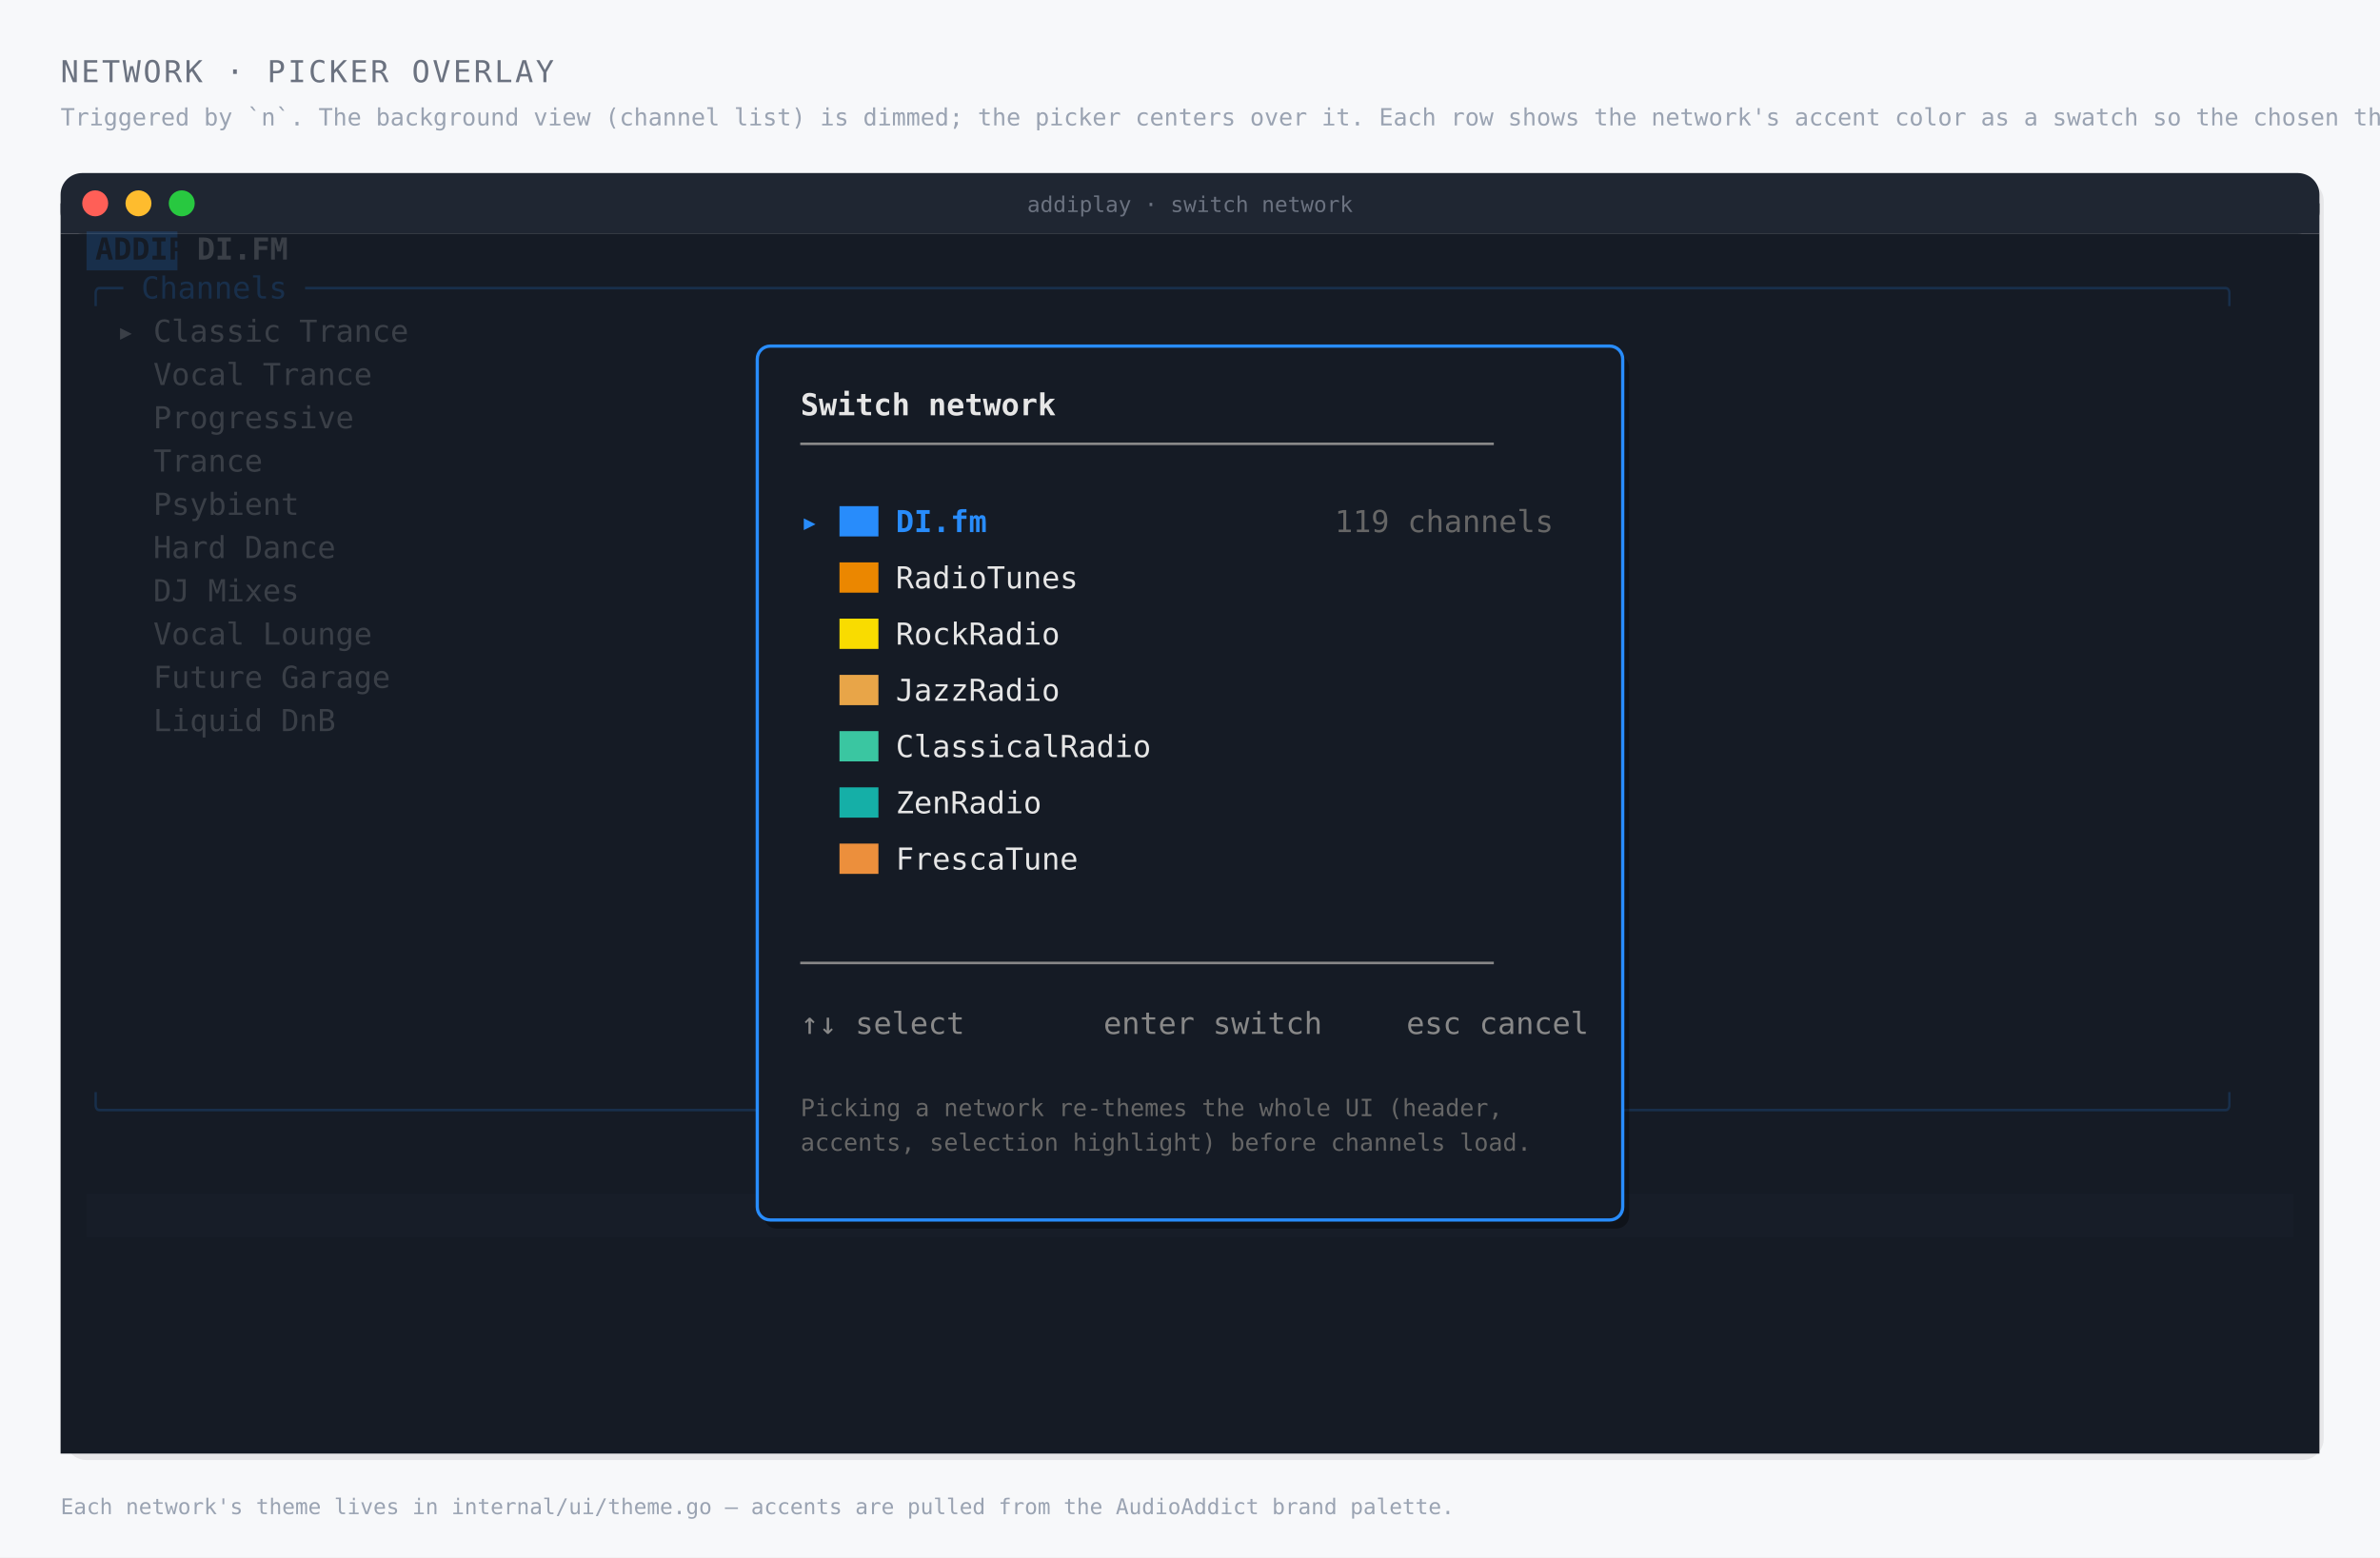
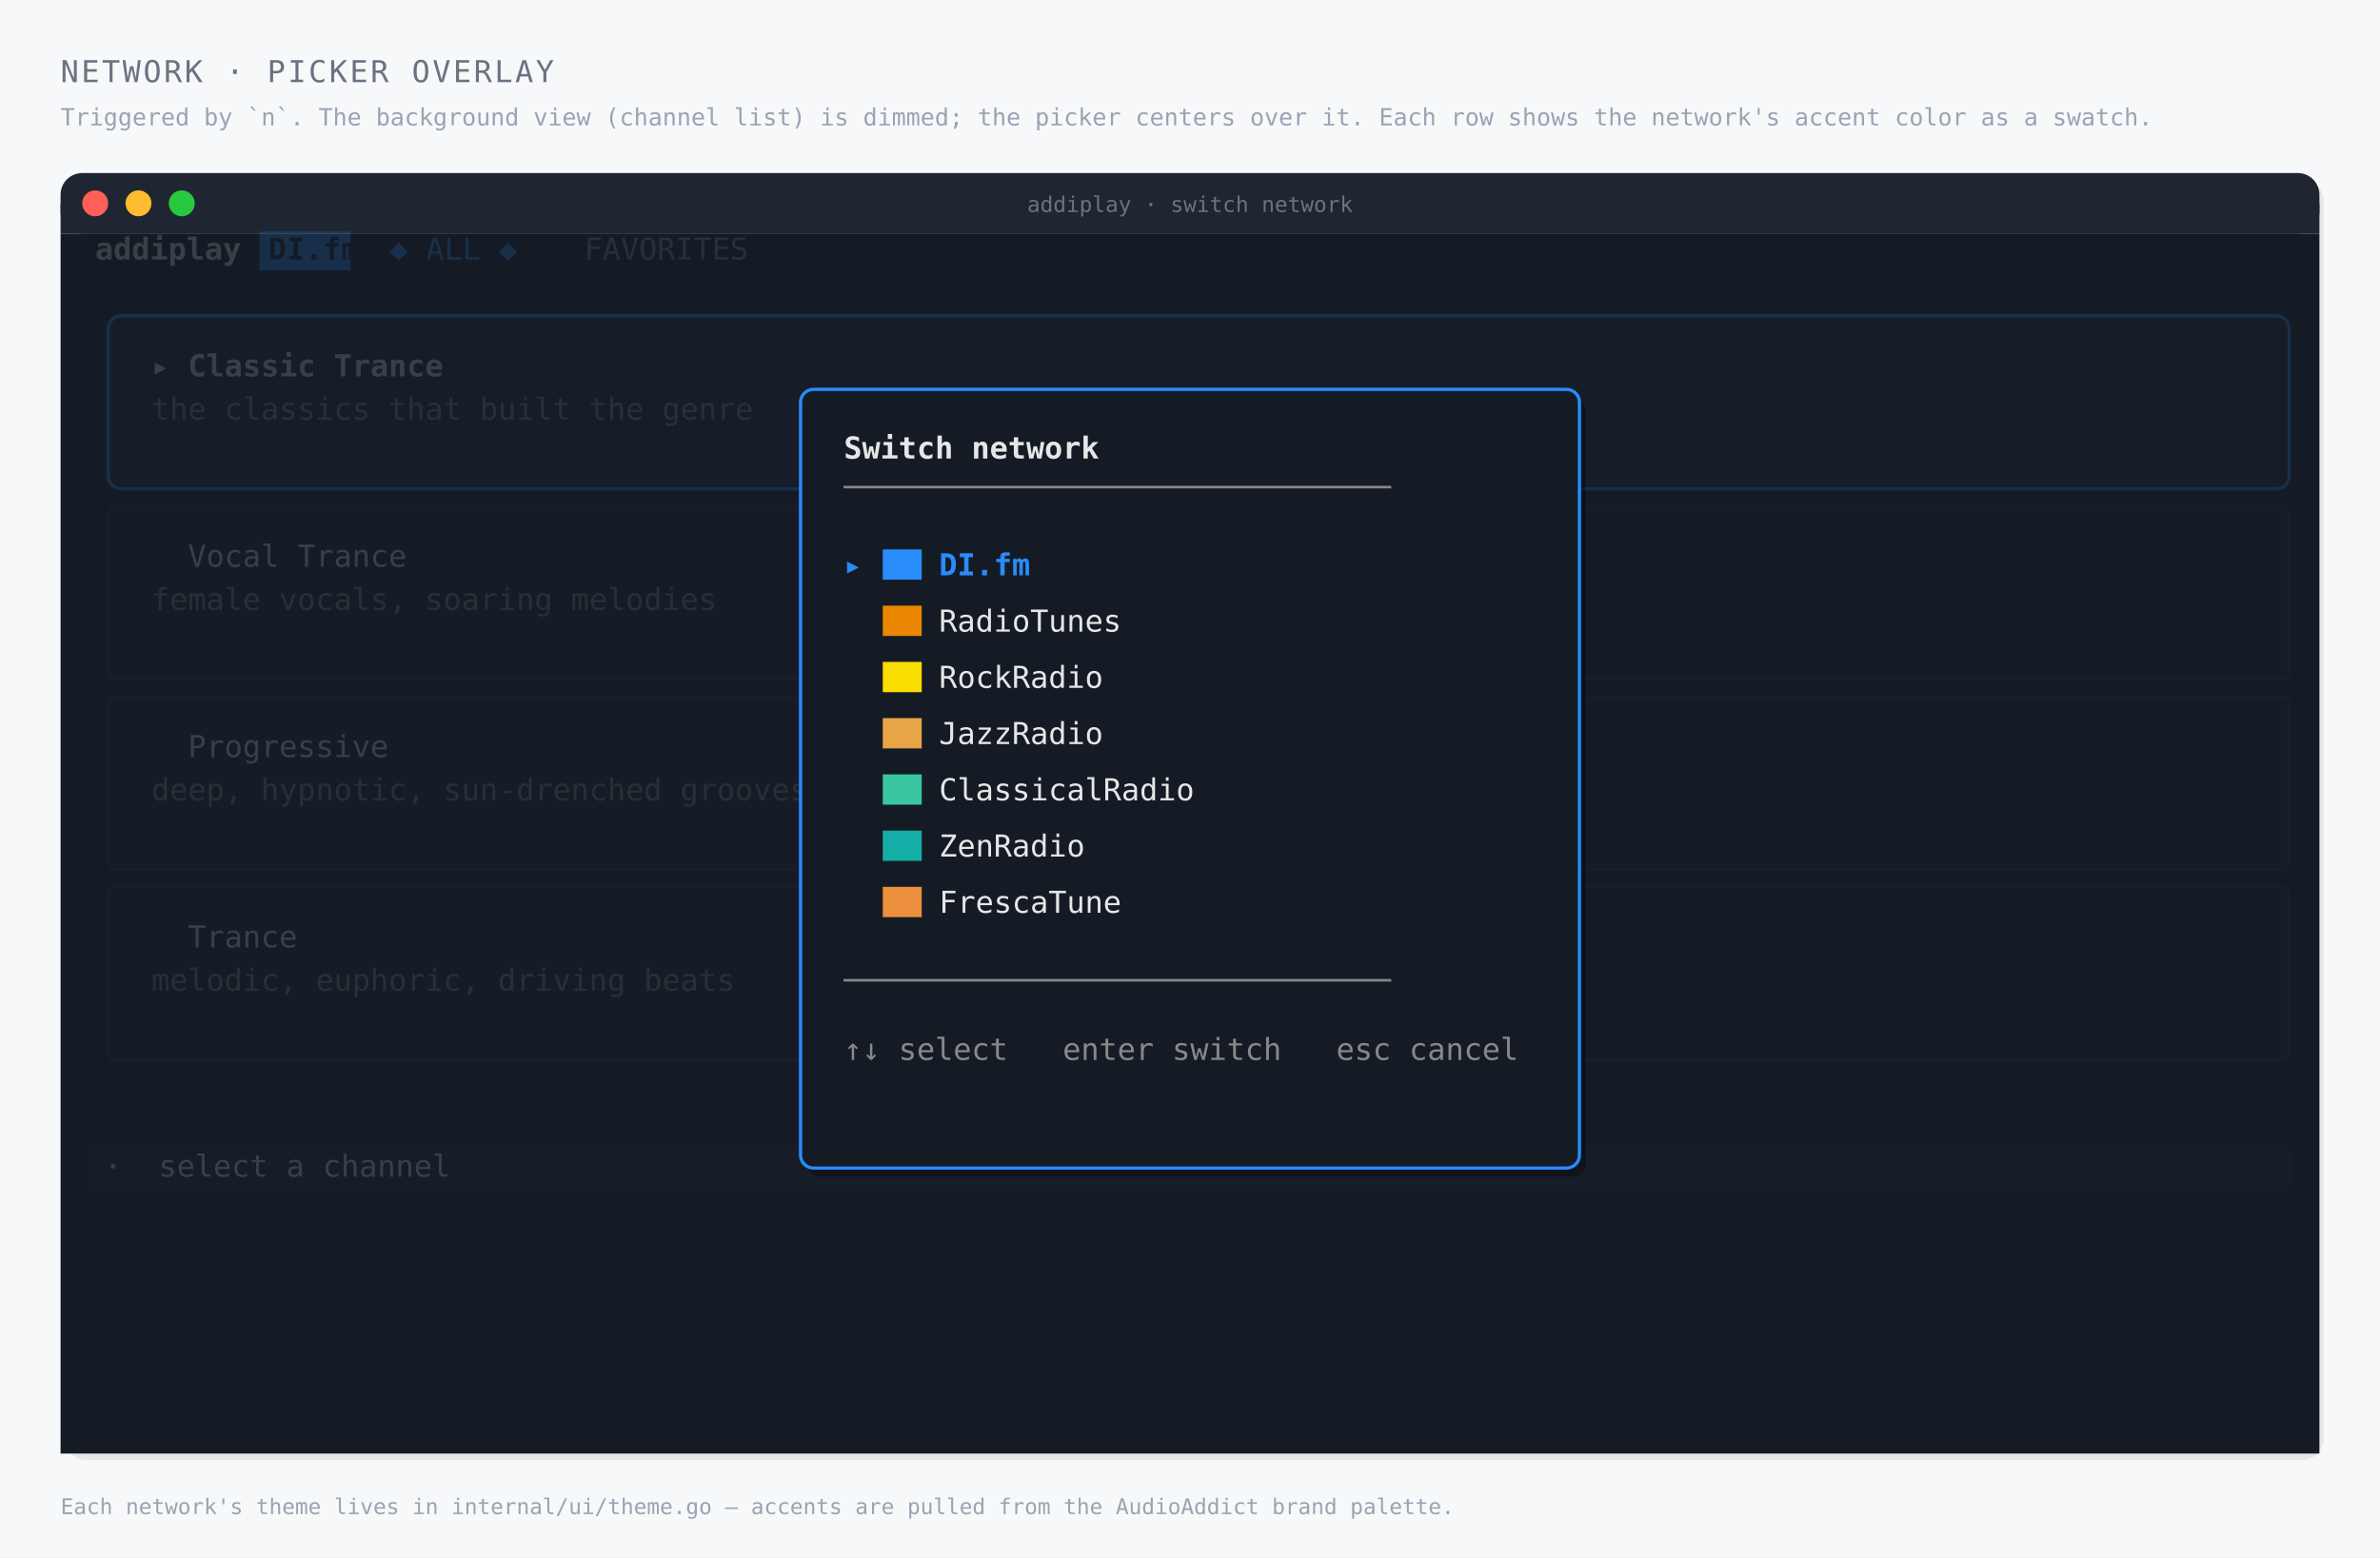
- <svg xmlns="http://www.w3.org/2000/svg" viewBox="0 0 1100 720" font-family="ui-monospace, 'JetBrains Mono', 'SF Mono', Menlo, Consolas, monospace">
+ <svg xmlns="http://www.w3.org/2000/svg" viewBox="0 0 1100 720" font-family="'JetBrains Mono', monospace">
  <rect width="1100" height="720" fill="#f7f8fa" />
  <text x="28" y="38" font-size="14" fill="#6b7280" font-weight="500" letter-spacing="0.08em">NETWORK · PICKER OVERLAY</text>
-   <text x="28" y="58" font-size="11" fill="#9aa3b2">Triggered by `n`. The background view (channel list) is dimmed; the picker centers over it. Each row shows the network's accent color as a swatch so the chosen theme is previewable.</text>
+   <text x="28" y="58" font-size="11" fill="#9aa3b2">Triggered by `n`. The background view (channel list) is dimmed; the picker centers over it. Each row shows the network's accent color as a swatch.</text>
  <g transform="translate(28,80)">
    <rect x="2" y="3" width="1044" height="592" rx="10" fill="#000" opacity="0.07" />
    <rect x="0" y="0" width="1044" height="28" rx="10" fill="#1f2632" />
    <rect x="0" y="14" width="1044" height="14" fill="#1f2632" />
    <circle cx="16" cy="14" r="6" fill="#ff5f57" />
    <circle cx="36" cy="14" r="6" fill="#febc2e" />
    <circle cx="56" cy="14" r="6" fill="#28c840" />
    <text x="522" y="18" text-anchor="middle" font-size="10" fill="#6b7280">addiplay · switch network</text>
    <rect x="0" y="28" width="1044" height="564" fill="#151b25" />
    <g transform="translate(12,40)" font-size="14" fill="#e6e6e6" xml:space="preserve" opacity="0.18">
-       <rect x="0" y="-13" width="42" height="18" fill="#288cfb" />
-       <text x="4" y="0" fill="#151b25" font-weight="700">ADDIPLAY</text>
-       <text x="51" y="0" fill="#e6e6e6" font-weight="700">DI.FM</text>
+       <text x="4" y="0" fill="#e6e6e6" font-weight="700">addiplay</text>
+       <rect x="80" y="-13" width="42" height="18" fill="#288cfb" />
+       <text x="84" y="0" fill="#151b25" font-weight="700">DI.fm</text>
+       <text x="140" y="0" fill="#288cfb">◆ ALL ◆</text>
+       <text x="230" y="0" fill="#888">FAVORITES</text>
      <g transform="translate(0,18)">
-         <text x="0" y="0" fill="#288cfb">╭─ Channels ─────────────────────────────────────────────────────────────────────────────────────────────────────────╮</text>
-         <text x="14" y="20">▸ Classic Trance</text>
-         <text x="14" y="40">  Vocal Trance</text>
-         <text x="14" y="60">  Progressive</text>
-         <text x="14" y="80">  Trance</text>
-         <text x="14" y="100">  Psybient</text>
-         <text x="14" y="120">  Hard Dance</text>
-         <text x="14" y="140">  DJ Mixes</text>
-         <text x="14" y="160">  Vocal Lounge</text>
-         <text x="14" y="180">  Future Garage</text>
-         <text x="14" y="200">  Liquid DnB</text>
-         <text x="0" y="380" fill="#288cfb">╰────────────────────────────────────────────────────────────────────────────────────────────────────────────────────╯</text>
+         <rect x="10" y="8" width="1008" height="80" fill="#212737" stroke="#288cfb" stroke-width="1.5" rx="6" />
+         <text x="30" y="36" fill="#e6e6e6" font-weight="700">▸ Classic Trance</text>
+         <text x="30" y="56" fill="#888">the classics that built the genre</text>
+         <rect x="10" y="96" width="1008" height="80" fill="#1a212e" stroke="#2a3344" stroke-width="1" rx="3" />
+         <text x="30" y="124" fill="#e6e6e6">  Vocal Trance</text>
+         <text x="30" y="144" fill="#888">female vocals, soaring melodies</text>
+         <rect x="10" y="184" width="1008" height="80" fill="#1a212e" stroke="#2a3344" stroke-width="1" rx="3" />
+         <text x="30" y="212" fill="#e6e6e6">  Progressive</text>
+         <text x="30" y="232" fill="#888">deep, hypnotic, sun-drenched grooves</text>
+         <rect x="10" y="272" width="1008" height="80" fill="#1a212e" stroke="#2a3344" stroke-width="1" rx="3" />
+         <text x="30" y="300" fill="#e6e6e6">  Trance</text>
+         <text x="30" y="320" fill="#888">melodic, euphoric, driving beats</text>
      </g>
-       <rect x="0" y="432" width="1020" height="20" fill="#212737" />
+       <rect x="0" y="410" width="1020" height="20" fill="#212737" />
+       <text x="8" y="424" fill="#e6e6e6">·  select a channel</text>
    </g>
-     <g transform="translate(322,80)" font-size="14" xml:space="preserve">
-       <rect x="3" y="4" width="400" height="404" rx="6" fill="#000" opacity="0.35" />
-       <rect x="0" y="0" width="400" height="404" rx="6" fill="#151b25" stroke="#288cfb" stroke-width="1.5" />
+     <g transform="translate(342,100)" font-size="14" xml:space="preserve">
+       <rect x="3" y="4" width="360" height="360" rx="6" fill="#000" opacity="0.35" />
+       <rect x="0" y="0" width="360" height="360" rx="6" fill="#151b25" stroke="#288cfb" stroke-width="1.5" />
      <text x="20" y="32" fill="#e6e6e6" font-weight="700">Switch network</text>
-       <text x="20" y="50" fill="#888">──────────────────────────────────────</text>
+       <text x="20" y="50" fill="#888">──────────────────────────────</text>
      <text x="20" y="86" fill="#288cfb" font-weight="700">▸</text>
      <rect x="38" y="74" width="18" height="14" fill="#288cfb" />
      <text x="64" y="86" fill="#288cfb" font-weight="700">DI.fm</text>
-       <text x="368" y="86" text-anchor="end" fill="#666">119 channels</text>
-       <text x="38" y="112" fill="#fff" opacity="0" />
+       <text x="38" y="112" fill="#e6e6e6"> </text>
      <rect x="38" y="100" width="18" height="14" fill="#eb8700" />
      <text x="64" y="112" fill="#e6e6e6">RadioTunes</text>
      <rect x="38" y="126" width="18" height="14" fill="#f9dc00" />
      <text x="64" y="138" fill="#e6e6e6">RockRadio</text>
      <rect x="38" y="152" width="18" height="14" fill="#e8a548" />
      <text x="64" y="164" fill="#e6e6e6">JazzRadio</text>
      <rect x="38" y="178" width="18" height="14" fill="#3ac6a1" />
      <text x="64" y="190" fill="#e6e6e6">ClassicalRadio</text>
      <rect x="38" y="204" width="18" height="14" fill="#15afa7" />
      <text x="64" y="216" fill="#e6e6e6">ZenRadio</text>
      <rect x="38" y="230" width="18" height="14" fill="#ec8f3c" />
      <text x="64" y="242" fill="#e6e6e6">FrescaTune</text>
-       <text x="20" y="290" fill="#888">──────────────────────────────────────</text>
-       <text x="20" y="318" fill="#888">↑↓ select</text>
-       <text x="160" y="318" fill="#888">enter switch</text>
-       <text x="300" y="318" fill="#888">esc cancel</text>
-       <text x="20" y="356" fill="#666" font-size="11">Picking a network re-themes the whole UI (header,</text>
-       <text x="20" y="372" fill="#666" font-size="11">accents, selection highlight) before channels load.</text>
+       <text x="20" y="278" fill="#888">──────────────────────────────</text>
+       <text x="20" y="310" fill="#888">↑↓ select   enter switch   esc cancel</text>
    </g>
  </g>
  <text x="28" y="700" font-size="10" fill="#9aa3b2">Each network's theme lives in internal/ui/theme.go — accents are pulled from the AudioAddict brand palette.</text>
</svg>
